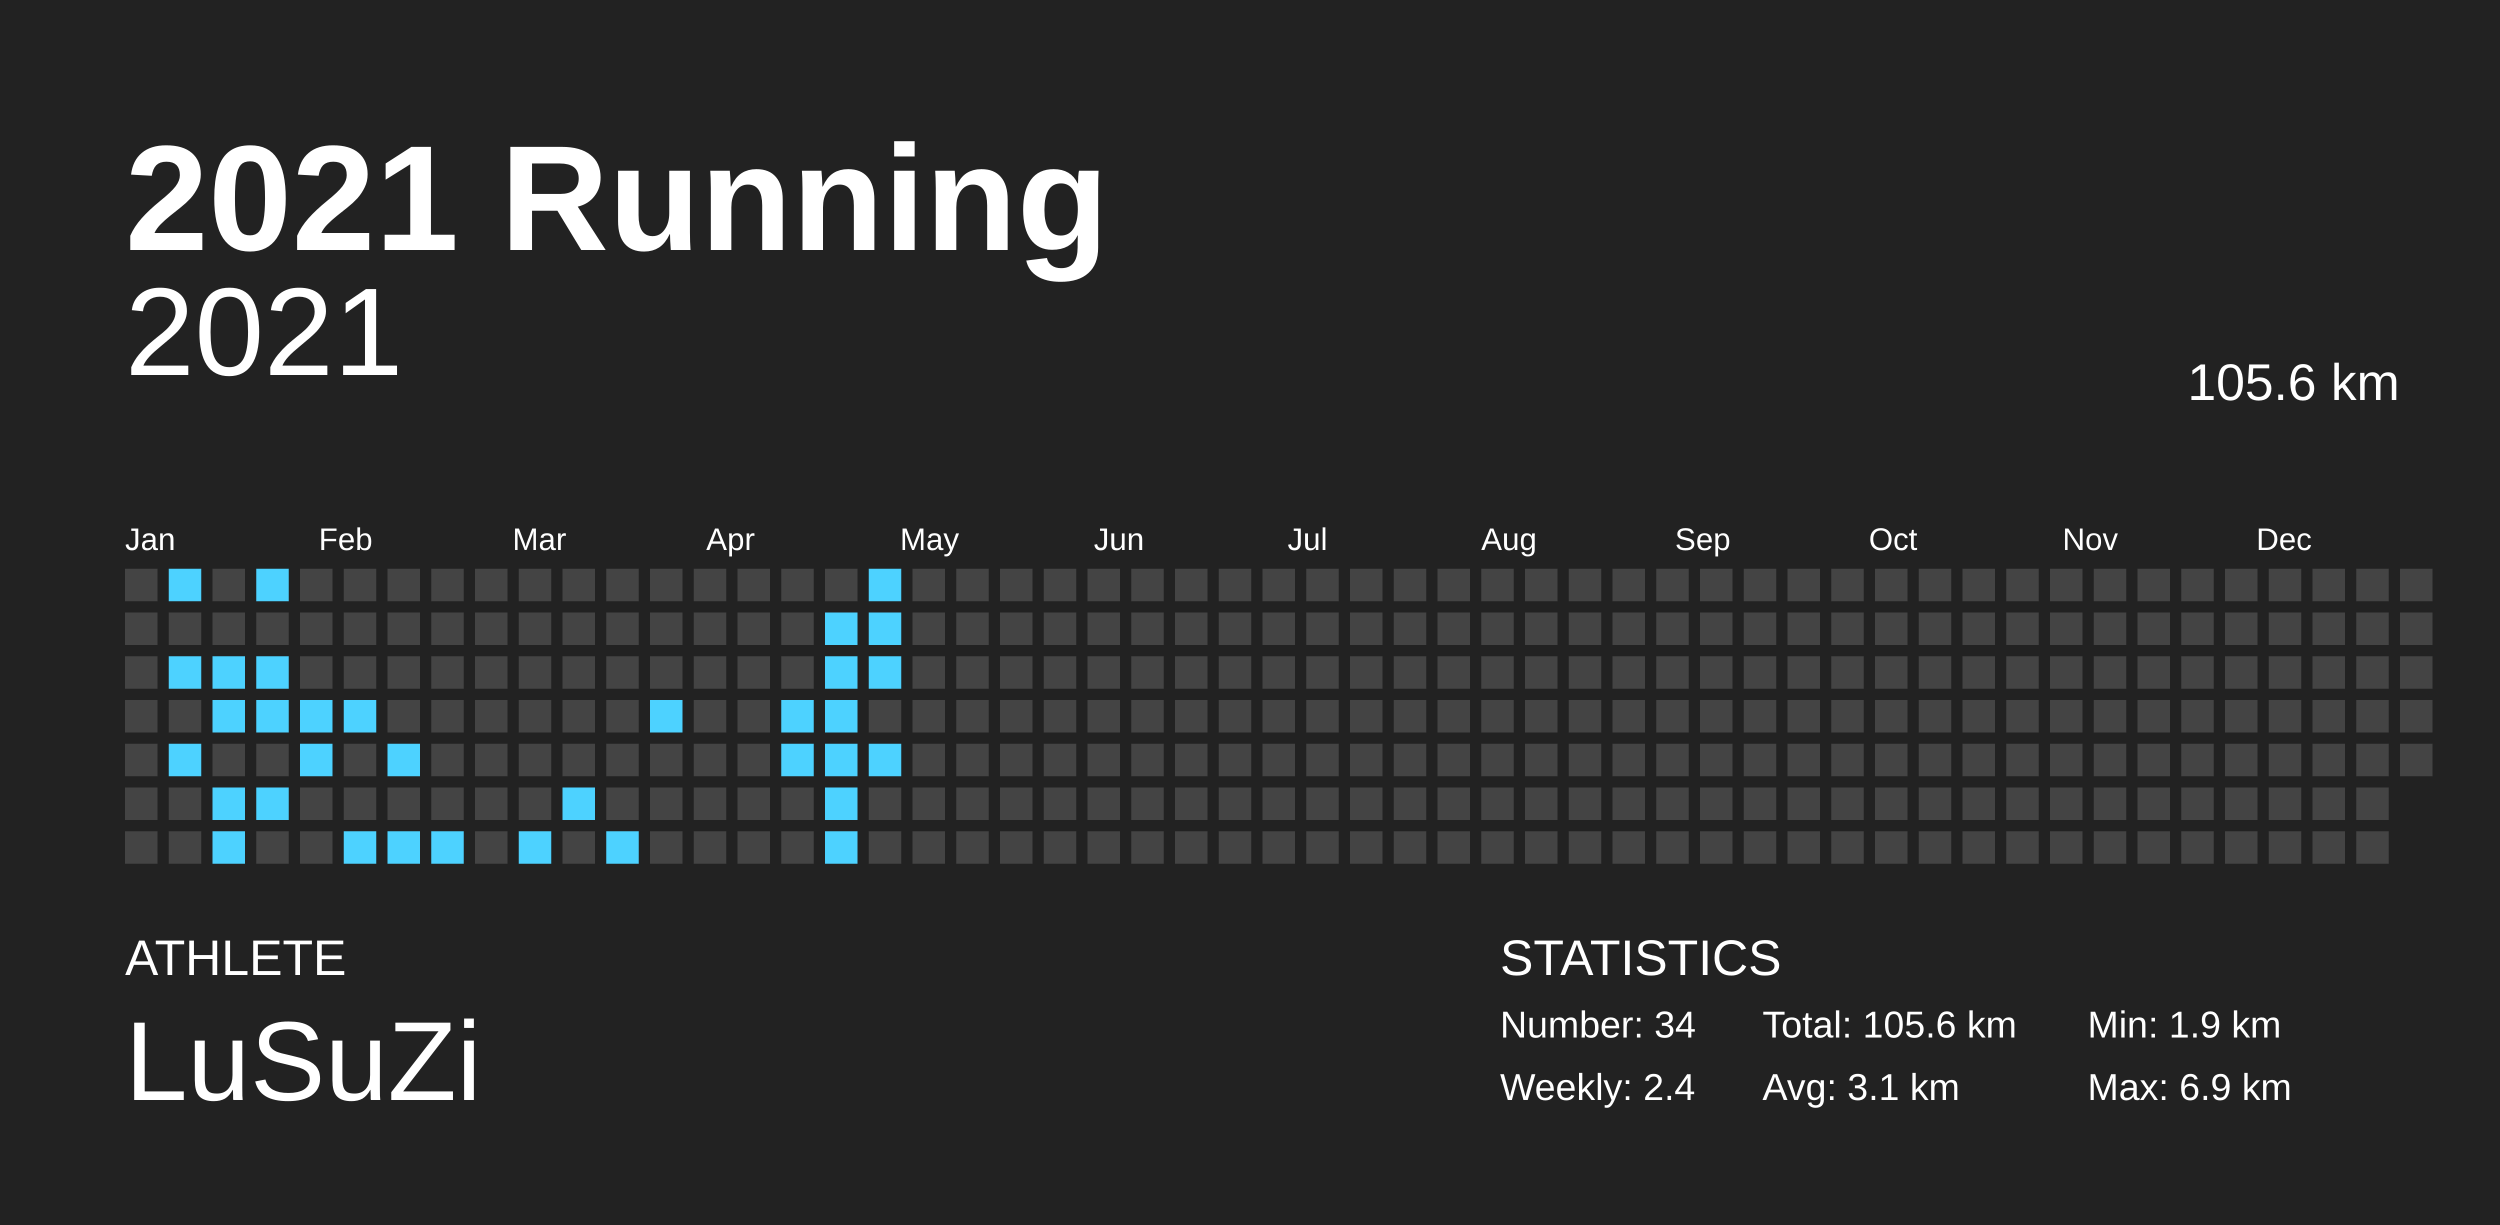
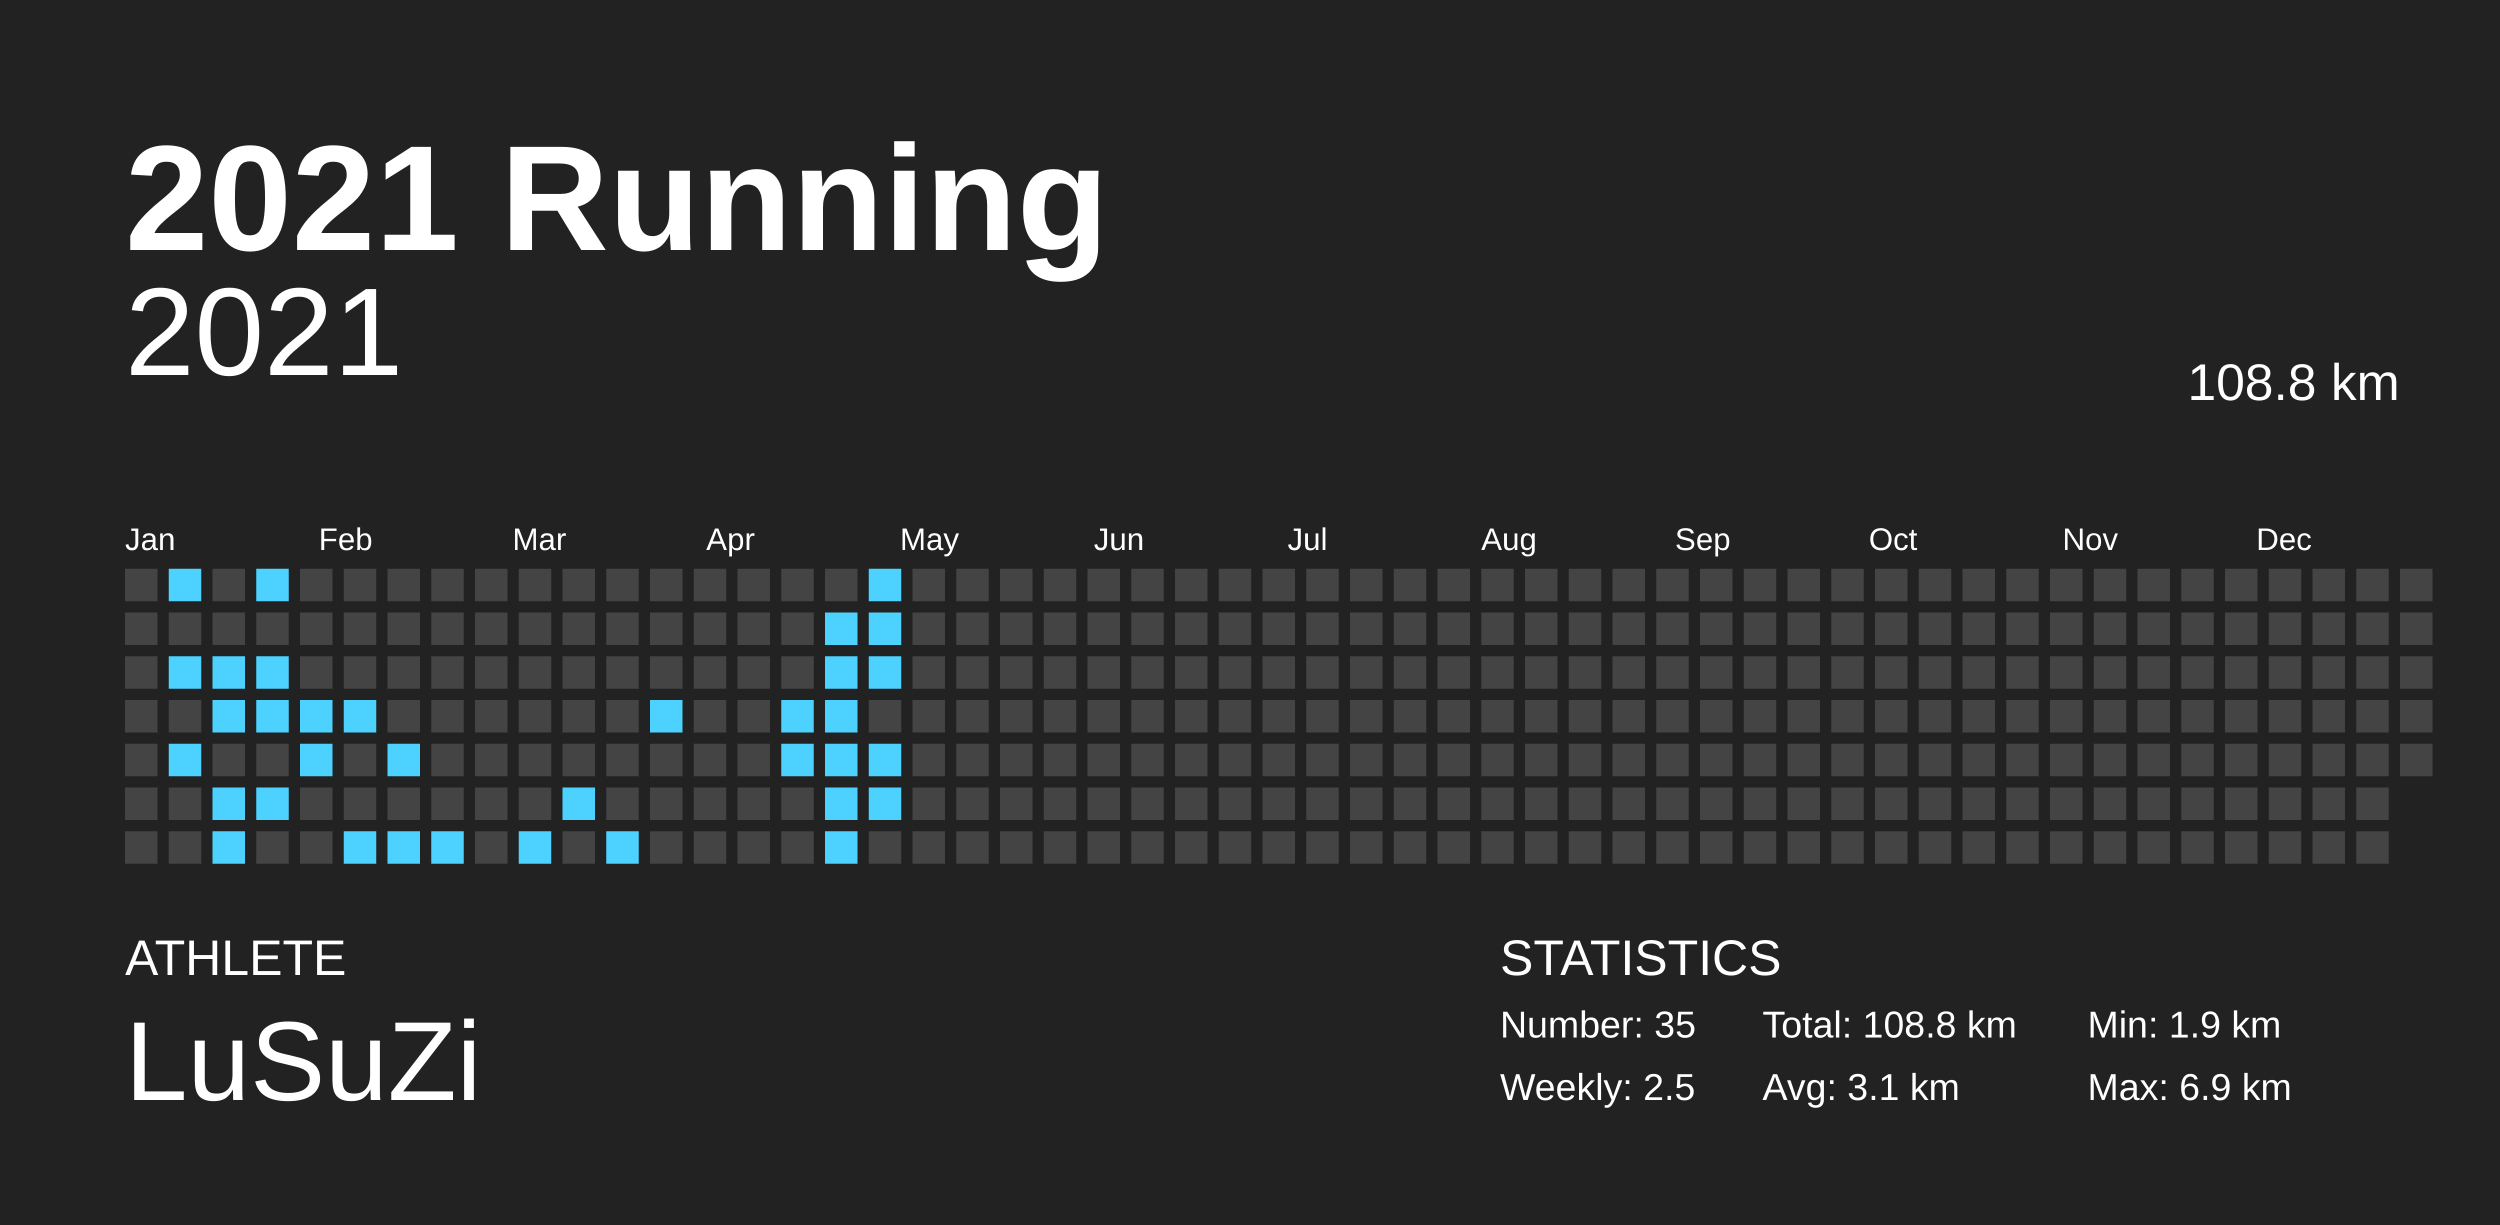
<svg xmlns="http://www.w3.org/2000/svg" baseProfile="full" height="98mm" version="1.1" viewBox="0,0,200,98" width="200mm">
  <defs />
  <rect fill="#222222" height="98" width="200" x="0" y="0" />
  <text fill="#FFFFFF" style="font-size:12px; font-family:Arial; font-weight:bold;" x="10" y="20">2021 Running</text>
  <text fill="#FFFFFF" style="font-size:4px; font-family:Arial" x="10" y="78">ATHLETE</text>
  <text fill="#FFFFFF" style="font-size:9px; font-family:Arial" x="10" y="88">LuSuZi</text>
  <text fill="#FFFFFF" style="font-size:4px; font-family:Arial" x="120" y="78">STATISTICS</text>
-   <text fill="#FFFFFF" style="font-size:3px; font-family:Arial" x="120" y="83">Number: 34</text>
-   <text fill="#FFFFFF" style="font-size:3px; font-family:Arial" x="120" y="88">Weekly: 2.4</text>
-   <text fill="#FFFFFF" style="font-size:3px; font-family:Arial" x="141" y="83">Total: 105.6 km</text>
+   <text fill="#FFFFFF" style="font-size:3px; font-family:Arial" x="120" y="83">Number: 35</text>
+   <text fill="#FFFFFF" style="font-size:3px; font-family:Arial" x="120" y="88">Weekly: 2.5</text>
+   <text fill="#FFFFFF" style="font-size:3px; font-family:Arial" x="141" y="83">Total: 108.8 km</text>
  <text fill="#FFFFFF" style="font-size:3px; font-family:Arial" x="141" y="88">Avg: 3.1 km</text>
  <text fill="#FFFFFF" style="font-size:3px; font-family:Arial" x="167" y="83">Min: 1.9 km</text>
  <text fill="#FFFFFF" style="font-size:3px; font-family:Arial" x="167" y="88">Max: 6.9 km</text>
  <text alignment-baseline="hanging" fill="#FFFFFF" style="font-size:10.0px; font-family:Arial;" x="10" y="30">2021</text>
-   <text alignment-baseline="hanging" fill="#FFFFFF" style="font-size:4.125px; font-family:Arial;" x="175" y="32">105.6 km</text>
+   <text alignment-baseline="hanging" fill="#FFFFFF" style="font-size:4.125px; font-family:Arial;" x="175" y="32">108.8 km</text>
  <text fill="#FFFFFF" style="font-size:2.5px; font-family:Arial" x="10.0" y="44">Jan</text>
  <text fill="#FFFFFF" style="font-size:2.5px; font-family:Arial" x="25.5" y="44">Feb</text>
  <text fill="#FFFFFF" style="font-size:2.5px; font-family:Arial" x="41.0" y="44">Mar</text>
  <text fill="#FFFFFF" style="font-size:2.5px; font-family:Arial" x="56.5" y="44">Apr</text>
  <text fill="#FFFFFF" style="font-size:2.5px; font-family:Arial" x="72.0" y="44">May</text>
  <text fill="#FFFFFF" style="font-size:2.5px; font-family:Arial" x="87.5" y="44">Jun</text>
  <text fill="#FFFFFF" style="font-size:2.5px; font-family:Arial" x="103.0" y="44">Jul</text>
  <text fill="#FFFFFF" style="font-size:2.5px; font-family:Arial" x="118.5" y="44">Aug</text>
  <text fill="#FFFFFF" style="font-size:2.5px; font-family:Arial" x="134.0" y="44">Sep</text>
  <text fill="#FFFFFF" style="font-size:2.5px; font-family:Arial" x="149.5" y="44">Oct</text>
  <text fill="#FFFFFF" style="font-size:2.5px; font-family:Arial" x="165.0" y="44">Nov</text>
  <text fill="#FFFFFF" style="font-size:2.5px; font-family:Arial" x="180.5" y="44">Dec</text>
  <rect fill="#444444" height="2.6" width="2.6" x="10.0" y="45.5" />
  <rect fill="#444444" height="2.6" width="2.6" x="10.0" y="49.0" />
  <rect fill="#444444" height="2.6" width="2.6" x="10.0" y="52.5" />
  <rect fill="#444444" height="2.6" width="2.6" x="10.0" y="56.0" />
  <rect fill="#444444" height="2.6" width="2.6" x="10.0" y="59.5" />
  <rect fill="#444444" height="2.6" width="2.6" x="10.0" y="63.0" />
  <rect fill="#444444" height="2.6" width="2.6" x="10.0" y="66.5" />
  <rect fill="#4dd2ff" height="2.6" width="2.6" x="13.5" y="45.5" />
  <rect fill="#444444" height="2.6" width="2.6" x="13.5" y="49.0" />
  <rect fill="#4dd2ff" height="2.6" width="2.6" x="13.5" y="52.5" />
  <rect fill="#444444" height="2.6" width="2.6" x="13.5" y="56.0" />
  <rect fill="#4dd2ff" height="2.6" width="2.6" x="13.5" y="59.5" />
  <rect fill="#444444" height="2.6" width="2.6" x="13.5" y="63.0" />
  <rect fill="#444444" height="2.6" width="2.6" x="13.5" y="66.5" />
  <rect fill="#444444" height="2.6" width="2.6" x="17.0" y="45.5" />
  <rect fill="#444444" height="2.6" width="2.6" x="17.0" y="49.0" />
  <rect fill="#4dd2ff" height="2.6" width="2.6" x="17.0" y="52.5" />
  <rect fill="#4dd2ff" height="2.6" width="2.6" x="17.0" y="56.0" />
  <rect fill="#444444" height="2.6" width="2.6" x="17.0" y="59.5" />
  <rect fill="#4dd2ff" height="2.6" width="2.6" x="17.0" y="63.0" />
  <rect fill="#4dd2ff" height="2.6" width="2.6" x="17.0" y="66.5" />
  <rect fill="#4dd2ff" height="2.6" width="2.6" x="20.5" y="45.5" />
  <rect fill="#444444" height="2.6" width="2.6" x="20.5" y="49.0" />
  <rect fill="#4dd2ff" height="2.6" width="2.6" x="20.5" y="52.5" />
  <rect fill="#4dd2ff" height="2.6" width="2.6" x="20.5" y="56.0" />
  <rect fill="#444444" height="2.6" width="2.6" x="20.5" y="59.5" />
  <rect fill="#4dd2ff" height="2.6" width="2.6" x="20.5" y="63.0" />
  <rect fill="#444444" height="2.6" width="2.6" x="20.5" y="66.5" />
  <rect fill="#444444" height="2.6" width="2.6" x="24.0" y="45.5" />
  <rect fill="#444444" height="2.6" width="2.6" x="24.0" y="49.0" />
  <rect fill="#444444" height="2.6" width="2.6" x="24.0" y="52.5" />
  <rect fill="#4dd2ff" height="2.6" width="2.6" x="24.0" y="56.0" />
  <rect fill="#4dd2ff" height="2.6" width="2.6" x="24.0" y="59.5" />
  <rect fill="#444444" height="2.6" width="2.6" x="24.0" y="63.0" />
  <rect fill="#444444" height="2.6" width="2.6" x="24.0" y="66.5" />
  <rect fill="#444444" height="2.6" width="2.6" x="27.5" y="45.5" />
  <rect fill="#444444" height="2.6" width="2.6" x="27.5" y="49.0" />
  <rect fill="#444444" height="2.6" width="2.6" x="27.5" y="52.5" />
  <rect fill="#4dd2ff" height="2.6" width="2.6" x="27.5" y="56.0" />
  <rect fill="#444444" height="2.6" width="2.6" x="27.5" y="59.5" />
  <rect fill="#444444" height="2.6" width="2.6" x="27.5" y="63.0" />
  <rect fill="#4dd2ff" height="2.6" width="2.6" x="27.5" y="66.5" />
  <rect fill="#444444" height="2.6" width="2.6" x="31.0" y="45.5" />
  <rect fill="#444444" height="2.6" width="2.6" x="31.0" y="49.0" />
  <rect fill="#444444" height="2.6" width="2.6" x="31.0" y="52.5" />
  <rect fill="#444444" height="2.6" width="2.6" x="31.0" y="56.0" />
  <rect fill="#4dd2ff" height="2.6" width="2.6" x="31.0" y="59.5" />
  <rect fill="#444444" height="2.6" width="2.6" x="31.0" y="63.0" />
  <rect fill="#4dd2ff" height="2.6" width="2.6" x="31.0" y="66.5" />
  <rect fill="#444444" height="2.6" width="2.6" x="34.5" y="45.5" />
  <rect fill="#444444" height="2.6" width="2.6" x="34.5" y="49.0" />
  <rect fill="#444444" height="2.6" width="2.6" x="34.5" y="52.5" />
  <rect fill="#444444" height="2.6" width="2.6" x="34.5" y="56.0" />
  <rect fill="#444444" height="2.6" width="2.6" x="34.5" y="59.5" />
  <rect fill="#444444" height="2.6" width="2.6" x="34.5" y="63.0" />
  <rect fill="#4dd2ff" height="2.6" width="2.6" x="34.5" y="66.5" />
  <rect fill="#444444" height="2.6" width="2.6" x="38.0" y="45.5" />
  <rect fill="#444444" height="2.6" width="2.6" x="38.0" y="49.0" />
  <rect fill="#444444" height="2.6" width="2.6" x="38.0" y="52.5" />
  <rect fill="#444444" height="2.6" width="2.6" x="38.0" y="56.0" />
  <rect fill="#444444" height="2.6" width="2.6" x="38.0" y="59.5" />
  <rect fill="#444444" height="2.6" width="2.6" x="38.0" y="63.0" />
  <rect fill="#444444" height="2.6" width="2.6" x="38.0" y="66.5" />
  <rect fill="#444444" height="2.6" width="2.6" x="41.5" y="45.5" />
  <rect fill="#444444" height="2.6" width="2.6" x="41.5" y="49.0" />
  <rect fill="#444444" height="2.6" width="2.6" x="41.5" y="52.5" />
  <rect fill="#444444" height="2.6" width="2.6" x="41.5" y="56.0" />
  <rect fill="#444444" height="2.6" width="2.6" x="41.5" y="59.5" />
  <rect fill="#444444" height="2.6" width="2.6" x="41.5" y="63.0" />
  <rect fill="#4dd2ff" height="2.6" width="2.6" x="41.5" y="66.5" />
  <rect fill="#444444" height="2.6" width="2.6" x="45.0" y="45.5" />
  <rect fill="#444444" height="2.6" width="2.6" x="45.0" y="49.0" />
  <rect fill="#444444" height="2.6" width="2.6" x="45.0" y="52.5" />
  <rect fill="#444444" height="2.6" width="2.6" x="45.0" y="56.0" />
  <rect fill="#444444" height="2.6" width="2.6" x="45.0" y="59.5" />
  <rect fill="#4dd2ff" height="2.6" width="2.6" x="45.0" y="63.0" />
  <rect fill="#444444" height="2.6" width="2.6" x="45.0" y="66.5" />
  <rect fill="#444444" height="2.6" width="2.6" x="48.5" y="45.5" />
  <rect fill="#444444" height="2.6" width="2.6" x="48.5" y="49.0" />
  <rect fill="#444444" height="2.6" width="2.6" x="48.5" y="52.5" />
  <rect fill="#444444" height="2.6" width="2.6" x="48.5" y="56.0" />
  <rect fill="#444444" height="2.6" width="2.6" x="48.5" y="59.5" />
  <rect fill="#444444" height="2.6" width="2.6" x="48.5" y="63.0" />
  <rect fill="#4dd2ff" height="2.6" width="2.6" x="48.5" y="66.5" />
  <rect fill="#444444" height="2.6" width="2.6" x="52.0" y="45.5" />
  <rect fill="#444444" height="2.6" width="2.6" x="52.0" y="49.0" />
  <rect fill="#444444" height="2.6" width="2.6" x="52.0" y="52.5" />
  <rect fill="#4dd2ff" height="2.6" width="2.6" x="52.0" y="56.0" />
  <rect fill="#444444" height="2.6" width="2.6" x="52.0" y="59.5" />
  <rect fill="#444444" height="2.6" width="2.6" x="52.0" y="63.0" />
  <rect fill="#444444" height="2.6" width="2.6" x="52.0" y="66.5" />
  <rect fill="#444444" height="2.6" width="2.6" x="55.5" y="45.5" />
  <rect fill="#444444" height="2.6" width="2.6" x="55.5" y="49.0" />
  <rect fill="#444444" height="2.6" width="2.6" x="55.5" y="52.5" />
  <rect fill="#444444" height="2.6" width="2.6" x="55.5" y="56.0" />
  <rect fill="#444444" height="2.6" width="2.6" x="55.5" y="59.5" />
  <rect fill="#444444" height="2.6" width="2.6" x="55.5" y="63.0" />
  <rect fill="#444444" height="2.6" width="2.6" x="55.5" y="66.5" />
  <rect fill="#444444" height="2.6" width="2.6" x="59.0" y="45.5" />
  <rect fill="#444444" height="2.6" width="2.6" x="59.0" y="49.0" />
  <rect fill="#444444" height="2.6" width="2.6" x="59.0" y="52.5" />
  <rect fill="#444444" height="2.6" width="2.6" x="59.0" y="56.0" />
  <rect fill="#444444" height="2.6" width="2.6" x="59.0" y="59.5" />
  <rect fill="#444444" height="2.6" width="2.6" x="59.0" y="63.0" />
  <rect fill="#444444" height="2.6" width="2.6" x="59.0" y="66.5" />
  <rect fill="#444444" height="2.6" width="2.6" x="62.5" y="45.5" />
  <rect fill="#444444" height="2.6" width="2.6" x="62.5" y="49.0" />
  <rect fill="#444444" height="2.6" width="2.6" x="62.5" y="52.5" />
  <rect fill="#4dd2ff" height="2.6" width="2.6" x="62.5" y="56.0" />
  <rect fill="#4dd2ff" height="2.6" width="2.6" x="62.5" y="59.5" />
  <rect fill="#444444" height="2.6" width="2.6" x="62.5" y="63.0" />
  <rect fill="#444444" height="2.6" width="2.6" x="62.5" y="66.5" />
  <rect fill="#444444" height="2.6" width="2.6" x="66.0" y="45.5" />
  <rect fill="#4dd2ff" height="2.6" width="2.6" x="66.0" y="49.0" />
  <rect fill="#4dd2ff" height="2.6" width="2.6" x="66.0" y="52.5" />
  <rect fill="#4dd2ff" height="2.6" width="2.6" x="66.0" y="56.0" />
  <rect fill="#4dd2ff" height="2.6" width="2.6" x="66.0" y="59.5" />
  <rect fill="#4dd2ff" height="2.6" width="2.6" x="66.0" y="63.0" />
  <rect fill="#4dd2ff" height="2.6" width="2.6" x="66.0" y="66.5" />
  <rect fill="#4dd2ff" height="2.6" width="2.6" x="69.5" y="45.5" />
  <rect fill="#4dd2ff" height="2.6" width="2.6" x="69.5" y="49.0" />
  <rect fill="#4dd2ff" height="2.6" width="2.6" x="69.5" y="52.5" />
  <rect fill="#444444" height="2.6" width="2.6" x="69.5" y="56.0" />
  <rect fill="#4dd2ff" height="2.6" width="2.6" x="69.5" y="59.5" />
-   <rect fill="#444444" height="2.6" width="2.6" x="69.5" y="63.0" />
+   <rect fill="#4dd2ff" height="2.6" width="2.6" x="69.5" y="63.0" />
  <rect fill="#444444" height="2.6" width="2.6" x="69.5" y="66.5" />
  <rect fill="#444444" height="2.6" width="2.6" x="73.0" y="45.5" />
  <rect fill="#444444" height="2.6" width="2.6" x="73.0" y="49.0" />
  <rect fill="#444444" height="2.6" width="2.6" x="73.0" y="52.5" />
  <rect fill="#444444" height="2.6" width="2.6" x="73.0" y="56.0" />
  <rect fill="#444444" height="2.6" width="2.6" x="73.0" y="59.5" />
  <rect fill="#444444" height="2.6" width="2.6" x="73.0" y="63.0" />
  <rect fill="#444444" height="2.6" width="2.6" x="73.0" y="66.5" />
  <rect fill="#444444" height="2.6" width="2.6" x="76.5" y="45.5" />
  <rect fill="#444444" height="2.6" width="2.6" x="76.5" y="49.0" />
  <rect fill="#444444" height="2.6" width="2.6" x="76.5" y="52.5" />
  <rect fill="#444444" height="2.6" width="2.6" x="76.5" y="56.0" />
  <rect fill="#444444" height="2.6" width="2.6" x="76.5" y="59.5" />
  <rect fill="#444444" height="2.6" width="2.6" x="76.5" y="63.0" />
  <rect fill="#444444" height="2.6" width="2.6" x="76.5" y="66.5" />
  <rect fill="#444444" height="2.6" width="2.6" x="80.0" y="45.5" />
  <rect fill="#444444" height="2.6" width="2.6" x="80.0" y="49.0" />
  <rect fill="#444444" height="2.6" width="2.6" x="80.0" y="52.5" />
  <rect fill="#444444" height="2.6" width="2.6" x="80.0" y="56.0" />
  <rect fill="#444444" height="2.6" width="2.6" x="80.0" y="59.5" />
  <rect fill="#444444" height="2.6" width="2.6" x="80.0" y="63.0" />
  <rect fill="#444444" height="2.6" width="2.6" x="80.0" y="66.5" />
  <rect fill="#444444" height="2.6" width="2.6" x="83.5" y="45.5" />
  <rect fill="#444444" height="2.6" width="2.6" x="83.5" y="49.0" />
  <rect fill="#444444" height="2.6" width="2.6" x="83.5" y="52.5" />
  <rect fill="#444444" height="2.6" width="2.6" x="83.5" y="56.0" />
  <rect fill="#444444" height="2.6" width="2.6" x="83.5" y="59.5" />
  <rect fill="#444444" height="2.6" width="2.6" x="83.5" y="63.0" />
  <rect fill="#444444" height="2.6" width="2.6" x="83.5" y="66.5" />
  <rect fill="#444444" height="2.6" width="2.6" x="87.0" y="45.5" />
  <rect fill="#444444" height="2.6" width="2.6" x="87.0" y="49.0" />
  <rect fill="#444444" height="2.6" width="2.6" x="87.0" y="52.5" />
  <rect fill="#444444" height="2.6" width="2.6" x="87.0" y="56.0" />
  <rect fill="#444444" height="2.6" width="2.6" x="87.0" y="59.5" />
  <rect fill="#444444" height="2.6" width="2.6" x="87.0" y="63.0" />
  <rect fill="#444444" height="2.6" width="2.6" x="87.0" y="66.5" />
  <rect fill="#444444" height="2.6" width="2.6" x="90.5" y="45.5" />
  <rect fill="#444444" height="2.6" width="2.6" x="90.5" y="49.0" />
  <rect fill="#444444" height="2.6" width="2.6" x="90.5" y="52.5" />
  <rect fill="#444444" height="2.6" width="2.6" x="90.5" y="56.0" />
  <rect fill="#444444" height="2.6" width="2.6" x="90.5" y="59.5" />
  <rect fill="#444444" height="2.6" width="2.6" x="90.5" y="63.0" />
  <rect fill="#444444" height="2.6" width="2.6" x="90.5" y="66.5" />
  <rect fill="#444444" height="2.6" width="2.6" x="94.0" y="45.5" />
  <rect fill="#444444" height="2.6" width="2.6" x="94.0" y="49.0" />
  <rect fill="#444444" height="2.6" width="2.6" x="94.0" y="52.5" />
  <rect fill="#444444" height="2.6" width="2.6" x="94.0" y="56.0" />
  <rect fill="#444444" height="2.6" width="2.6" x="94.0" y="59.5" />
  <rect fill="#444444" height="2.6" width="2.6" x="94.0" y="63.0" />
  <rect fill="#444444" height="2.6" width="2.6" x="94.0" y="66.5" />
  <rect fill="#444444" height="2.6" width="2.6" x="97.5" y="45.5" />
  <rect fill="#444444" height="2.6" width="2.6" x="97.5" y="49.0" />
  <rect fill="#444444" height="2.6" width="2.6" x="97.5" y="52.5" />
  <rect fill="#444444" height="2.6" width="2.6" x="97.5" y="56.0" />
  <rect fill="#444444" height="2.6" width="2.6" x="97.5" y="59.5" />
  <rect fill="#444444" height="2.6" width="2.6" x="97.5" y="63.0" />
  <rect fill="#444444" height="2.6" width="2.6" x="97.5" y="66.5" />
  <rect fill="#444444" height="2.6" width="2.6" x="101.0" y="45.5" />
  <rect fill="#444444" height="2.6" width="2.6" x="101.0" y="49.0" />
  <rect fill="#444444" height="2.6" width="2.6" x="101.0" y="52.5" />
  <rect fill="#444444" height="2.6" width="2.6" x="101.0" y="56.0" />
  <rect fill="#444444" height="2.6" width="2.6" x="101.0" y="59.5" />
  <rect fill="#444444" height="2.6" width="2.6" x="101.0" y="63.0" />
  <rect fill="#444444" height="2.6" width="2.6" x="101.0" y="66.5" />
  <rect fill="#444444" height="2.6" width="2.6" x="104.5" y="45.5" />
  <rect fill="#444444" height="2.6" width="2.6" x="104.5" y="49.0" />
  <rect fill="#444444" height="2.6" width="2.6" x="104.5" y="52.5" />
  <rect fill="#444444" height="2.6" width="2.6" x="104.5" y="56.0" />
  <rect fill="#444444" height="2.6" width="2.6" x="104.5" y="59.5" />
  <rect fill="#444444" height="2.6" width="2.6" x="104.5" y="63.0" />
  <rect fill="#444444" height="2.6" width="2.6" x="104.5" y="66.5" />
  <rect fill="#444444" height="2.6" width="2.6" x="108.0" y="45.5" />
  <rect fill="#444444" height="2.6" width="2.6" x="108.0" y="49.0" />
  <rect fill="#444444" height="2.6" width="2.6" x="108.0" y="52.5" />
  <rect fill="#444444" height="2.6" width="2.6" x="108.0" y="56.0" />
  <rect fill="#444444" height="2.6" width="2.6" x="108.0" y="59.5" />
  <rect fill="#444444" height="2.6" width="2.6" x="108.0" y="63.0" />
  <rect fill="#444444" height="2.6" width="2.6" x="108.0" y="66.5" />
  <rect fill="#444444" height="2.6" width="2.6" x="111.5" y="45.5" />
  <rect fill="#444444" height="2.6" width="2.6" x="111.5" y="49.0" />
  <rect fill="#444444" height="2.6" width="2.6" x="111.5" y="52.5" />
  <rect fill="#444444" height="2.6" width="2.6" x="111.5" y="56.0" />
  <rect fill="#444444" height="2.6" width="2.6" x="111.5" y="59.5" />
  <rect fill="#444444" height="2.6" width="2.6" x="111.5" y="63.0" />
  <rect fill="#444444" height="2.6" width="2.6" x="111.5" y="66.5" />
  <rect fill="#444444" height="2.6" width="2.6" x="115.0" y="45.5" />
  <rect fill="#444444" height="2.6" width="2.6" x="115.0" y="49.0" />
  <rect fill="#444444" height="2.6" width="2.6" x="115.0" y="52.5" />
  <rect fill="#444444" height="2.6" width="2.6" x="115.0" y="56.0" />
  <rect fill="#444444" height="2.6" width="2.6" x="115.0" y="59.5" />
  <rect fill="#444444" height="2.6" width="2.6" x="115.0" y="63.0" />
  <rect fill="#444444" height="2.6" width="2.6" x="115.0" y="66.5" />
  <rect fill="#444444" height="2.6" width="2.6" x="118.5" y="45.5" />
  <rect fill="#444444" height="2.6" width="2.6" x="118.5" y="49.0" />
  <rect fill="#444444" height="2.6" width="2.6" x="118.5" y="52.5" />
  <rect fill="#444444" height="2.6" width="2.6" x="118.5" y="56.0" />
  <rect fill="#444444" height="2.6" width="2.6" x="118.5" y="59.5" />
  <rect fill="#444444" height="2.6" width="2.6" x="118.5" y="63.0" />
  <rect fill="#444444" height="2.6" width="2.6" x="118.5" y="66.5" />
  <rect fill="#444444" height="2.6" width="2.6" x="122.0" y="45.5" />
  <rect fill="#444444" height="2.6" width="2.6" x="122.0" y="49.0" />
  <rect fill="#444444" height="2.6" width="2.6" x="122.0" y="52.5" />
  <rect fill="#444444" height="2.6" width="2.6" x="122.0" y="56.0" />
  <rect fill="#444444" height="2.6" width="2.6" x="122.0" y="59.5" />
  <rect fill="#444444" height="2.6" width="2.6" x="122.0" y="63.0" />
  <rect fill="#444444" height="2.6" width="2.6" x="122.0" y="66.5" />
  <rect fill="#444444" height="2.6" width="2.6" x="125.5" y="45.5" />
  <rect fill="#444444" height="2.6" width="2.6" x="125.5" y="49.0" />
  <rect fill="#444444" height="2.6" width="2.6" x="125.5" y="52.5" />
  <rect fill="#444444" height="2.6" width="2.6" x="125.5" y="56.0" />
  <rect fill="#444444" height="2.6" width="2.6" x="125.5" y="59.5" />
  <rect fill="#444444" height="2.6" width="2.6" x="125.5" y="63.0" />
  <rect fill="#444444" height="2.6" width="2.6" x="125.5" y="66.5" />
  <rect fill="#444444" height="2.6" width="2.6" x="129.0" y="45.5" />
  <rect fill="#444444" height="2.6" width="2.6" x="129.0" y="49.0" />
  <rect fill="#444444" height="2.6" width="2.6" x="129.0" y="52.5" />
  <rect fill="#444444" height="2.6" width="2.6" x="129.0" y="56.0" />
  <rect fill="#444444" height="2.6" width="2.6" x="129.0" y="59.5" />
  <rect fill="#444444" height="2.6" width="2.6" x="129.0" y="63.0" />
  <rect fill="#444444" height="2.6" width="2.6" x="129.0" y="66.5" />
  <rect fill="#444444" height="2.6" width="2.6" x="132.5" y="45.5" />
  <rect fill="#444444" height="2.6" width="2.6" x="132.5" y="49.0" />
  <rect fill="#444444" height="2.6" width="2.6" x="132.5" y="52.5" />
  <rect fill="#444444" height="2.6" width="2.6" x="132.5" y="56.0" />
  <rect fill="#444444" height="2.6" width="2.6" x="132.5" y="59.5" />
  <rect fill="#444444" height="2.6" width="2.6" x="132.5" y="63.0" />
  <rect fill="#444444" height="2.6" width="2.6" x="132.5" y="66.5" />
  <rect fill="#444444" height="2.6" width="2.6" x="136.0" y="45.5" />
  <rect fill="#444444" height="2.6" width="2.6" x="136.0" y="49.0" />
  <rect fill="#444444" height="2.6" width="2.6" x="136.0" y="52.5" />
  <rect fill="#444444" height="2.6" width="2.6" x="136.0" y="56.0" />
  <rect fill="#444444" height="2.6" width="2.6" x="136.0" y="59.5" />
  <rect fill="#444444" height="2.6" width="2.6" x="136.0" y="63.0" />
  <rect fill="#444444" height="2.6" width="2.6" x="136.0" y="66.5" />
  <rect fill="#444444" height="2.6" width="2.6" x="139.5" y="45.5" />
  <rect fill="#444444" height="2.6" width="2.6" x="139.5" y="49.0" />
  <rect fill="#444444" height="2.6" width="2.6" x="139.5" y="52.5" />
  <rect fill="#444444" height="2.6" width="2.6" x="139.5" y="56.0" />
  <rect fill="#444444" height="2.6" width="2.6" x="139.5" y="59.5" />
  <rect fill="#444444" height="2.6" width="2.6" x="139.5" y="63.0" />
  <rect fill="#444444" height="2.6" width="2.6" x="139.5" y="66.5" />
  <rect fill="#444444" height="2.6" width="2.6" x="143.0" y="45.5" />
  <rect fill="#444444" height="2.6" width="2.6" x="143.0" y="49.0" />
  <rect fill="#444444" height="2.6" width="2.6" x="143.0" y="52.5" />
  <rect fill="#444444" height="2.6" width="2.6" x="143.0" y="56.0" />
  <rect fill="#444444" height="2.6" width="2.6" x="143.0" y="59.5" />
  <rect fill="#444444" height="2.6" width="2.6" x="143.0" y="63.0" />
  <rect fill="#444444" height="2.6" width="2.6" x="143.0" y="66.5" />
  <rect fill="#444444" height="2.6" width="2.6" x="146.5" y="45.5" />
  <rect fill="#444444" height="2.6" width="2.6" x="146.5" y="49.0" />
  <rect fill="#444444" height="2.6" width="2.6" x="146.5" y="52.5" />
  <rect fill="#444444" height="2.6" width="2.6" x="146.5" y="56.0" />
  <rect fill="#444444" height="2.6" width="2.6" x="146.5" y="59.5" />
  <rect fill="#444444" height="2.6" width="2.6" x="146.5" y="63.0" />
  <rect fill="#444444" height="2.6" width="2.6" x="146.5" y="66.5" />
  <rect fill="#444444" height="2.6" width="2.6" x="150.0" y="45.5" />
  <rect fill="#444444" height="2.6" width="2.6" x="150.0" y="49.0" />
  <rect fill="#444444" height="2.6" width="2.6" x="150.0" y="52.5" />
  <rect fill="#444444" height="2.6" width="2.6" x="150.0" y="56.0" />
  <rect fill="#444444" height="2.6" width="2.6" x="150.0" y="59.5" />
  <rect fill="#444444" height="2.6" width="2.6" x="150.0" y="63.0" />
  <rect fill="#444444" height="2.6" width="2.6" x="150.0" y="66.5" />
  <rect fill="#444444" height="2.6" width="2.6" x="153.5" y="45.5" />
  <rect fill="#444444" height="2.6" width="2.6" x="153.5" y="49.0" />
  <rect fill="#444444" height="2.6" width="2.6" x="153.5" y="52.5" />
  <rect fill="#444444" height="2.6" width="2.6" x="153.5" y="56.0" />
  <rect fill="#444444" height="2.6" width="2.6" x="153.5" y="59.5" />
  <rect fill="#444444" height="2.6" width="2.6" x="153.5" y="63.0" />
  <rect fill="#444444" height="2.6" width="2.6" x="153.5" y="66.5" />
  <rect fill="#444444" height="2.6" width="2.6" x="157.0" y="45.5" />
  <rect fill="#444444" height="2.6" width="2.6" x="157.0" y="49.0" />
  <rect fill="#444444" height="2.6" width="2.6" x="157.0" y="52.5" />
  <rect fill="#444444" height="2.6" width="2.6" x="157.0" y="56.0" />
  <rect fill="#444444" height="2.6" width="2.6" x="157.0" y="59.5" />
  <rect fill="#444444" height="2.6" width="2.6" x="157.0" y="63.0" />
  <rect fill="#444444" height="2.6" width="2.6" x="157.0" y="66.5" />
  <rect fill="#444444" height="2.6" width="2.6" x="160.5" y="45.5" />
  <rect fill="#444444" height="2.6" width="2.6" x="160.5" y="49.0" />
  <rect fill="#444444" height="2.6" width="2.6" x="160.5" y="52.5" />
  <rect fill="#444444" height="2.6" width="2.6" x="160.5" y="56.0" />
  <rect fill="#444444" height="2.6" width="2.6" x="160.5" y="59.5" />
  <rect fill="#444444" height="2.6" width="2.6" x="160.5" y="63.0" />
  <rect fill="#444444" height="2.6" width="2.6" x="160.5" y="66.5" />
  <rect fill="#444444" height="2.6" width="2.6" x="164.0" y="45.5" />
  <rect fill="#444444" height="2.6" width="2.6" x="164.0" y="49.0" />
  <rect fill="#444444" height="2.6" width="2.6" x="164.0" y="52.5" />
  <rect fill="#444444" height="2.6" width="2.6" x="164.0" y="56.0" />
  <rect fill="#444444" height="2.6" width="2.6" x="164.0" y="59.5" />
  <rect fill="#444444" height="2.6" width="2.6" x="164.0" y="63.0" />
  <rect fill="#444444" height="2.6" width="2.6" x="164.0" y="66.5" />
  <rect fill="#444444" height="2.6" width="2.6" x="167.5" y="45.5" />
  <rect fill="#444444" height="2.6" width="2.6" x="167.5" y="49.0" />
  <rect fill="#444444" height="2.6" width="2.6" x="167.5" y="52.5" />
  <rect fill="#444444" height="2.6" width="2.6" x="167.5" y="56.0" />
  <rect fill="#444444" height="2.6" width="2.6" x="167.5" y="59.5" />
  <rect fill="#444444" height="2.6" width="2.6" x="167.5" y="63.0" />
  <rect fill="#444444" height="2.6" width="2.6" x="167.5" y="66.5" />
  <rect fill="#444444" height="2.6" width="2.6" x="171.0" y="45.5" />
  <rect fill="#444444" height="2.6" width="2.6" x="171.0" y="49.0" />
  <rect fill="#444444" height="2.6" width="2.6" x="171.0" y="52.5" />
  <rect fill="#444444" height="2.6" width="2.6" x="171.0" y="56.0" />
  <rect fill="#444444" height="2.6" width="2.6" x="171.0" y="59.5" />
  <rect fill="#444444" height="2.6" width="2.6" x="171.0" y="63.0" />
  <rect fill="#444444" height="2.6" width="2.6" x="171.0" y="66.5" />
  <rect fill="#444444" height="2.6" width="2.6" x="174.5" y="45.5" />
  <rect fill="#444444" height="2.6" width="2.6" x="174.5" y="49.0" />
  <rect fill="#444444" height="2.6" width="2.6" x="174.5" y="52.5" />
  <rect fill="#444444" height="2.6" width="2.6" x="174.5" y="56.0" />
  <rect fill="#444444" height="2.6" width="2.6" x="174.5" y="59.5" />
  <rect fill="#444444" height="2.6" width="2.6" x="174.5" y="63.0" />
  <rect fill="#444444" height="2.6" width="2.6" x="174.5" y="66.5" />
  <rect fill="#444444" height="2.6" width="2.6" x="178.0" y="45.5" />
  <rect fill="#444444" height="2.6" width="2.6" x="178.0" y="49.0" />
  <rect fill="#444444" height="2.6" width="2.6" x="178.0" y="52.5" />
  <rect fill="#444444" height="2.6" width="2.6" x="178.0" y="56.0" />
  <rect fill="#444444" height="2.6" width="2.6" x="178.0" y="59.5" />
  <rect fill="#444444" height="2.6" width="2.6" x="178.0" y="63.0" />
  <rect fill="#444444" height="2.6" width="2.6" x="178.0" y="66.5" />
  <rect fill="#444444" height="2.6" width="2.6" x="181.5" y="45.5" />
  <rect fill="#444444" height="2.6" width="2.6" x="181.5" y="49.0" />
  <rect fill="#444444" height="2.6" width="2.6" x="181.5" y="52.5" />
  <rect fill="#444444" height="2.6" width="2.6" x="181.5" y="56.0" />
  <rect fill="#444444" height="2.6" width="2.6" x="181.5" y="59.5" />
  <rect fill="#444444" height="2.6" width="2.6" x="181.5" y="63.0" />
  <rect fill="#444444" height="2.6" width="2.6" x="181.5" y="66.5" />
  <rect fill="#444444" height="2.6" width="2.6" x="185.0" y="45.5" />
  <rect fill="#444444" height="2.6" width="2.6" x="185.0" y="49.0" />
  <rect fill="#444444" height="2.6" width="2.6" x="185.0" y="52.5" />
  <rect fill="#444444" height="2.6" width="2.6" x="185.0" y="56.0" />
  <rect fill="#444444" height="2.6" width="2.6" x="185.0" y="59.5" />
  <rect fill="#444444" height="2.6" width="2.6" x="185.0" y="63.0" />
  <rect fill="#444444" height="2.6" width="2.6" x="185.0" y="66.5" />
  <rect fill="#444444" height="2.6" width="2.6" x="188.5" y="45.5" />
  <rect fill="#444444" height="2.6" width="2.6" x="188.5" y="49.0" />
  <rect fill="#444444" height="2.6" width="2.6" x="188.5" y="52.5" />
  <rect fill="#444444" height="2.6" width="2.6" x="188.5" y="56.0" />
  <rect fill="#444444" height="2.6" width="2.6" x="188.5" y="59.5" />
  <rect fill="#444444" height="2.6" width="2.6" x="188.5" y="63.0" />
  <rect fill="#444444" height="2.6" width="2.6" x="188.5" y="66.5" />
  <rect fill="#444444" height="2.6" width="2.6" x="192.0" y="45.5" />
  <rect fill="#444444" height="2.6" width="2.6" x="192.0" y="49.0" />
  <rect fill="#444444" height="2.6" width="2.6" x="192.0" y="52.5" />
  <rect fill="#444444" height="2.6" width="2.6" x="192.0" y="56.0" />
  <rect fill="#444444" height="2.6" width="2.6" x="192.0" y="59.5" />
</svg>
